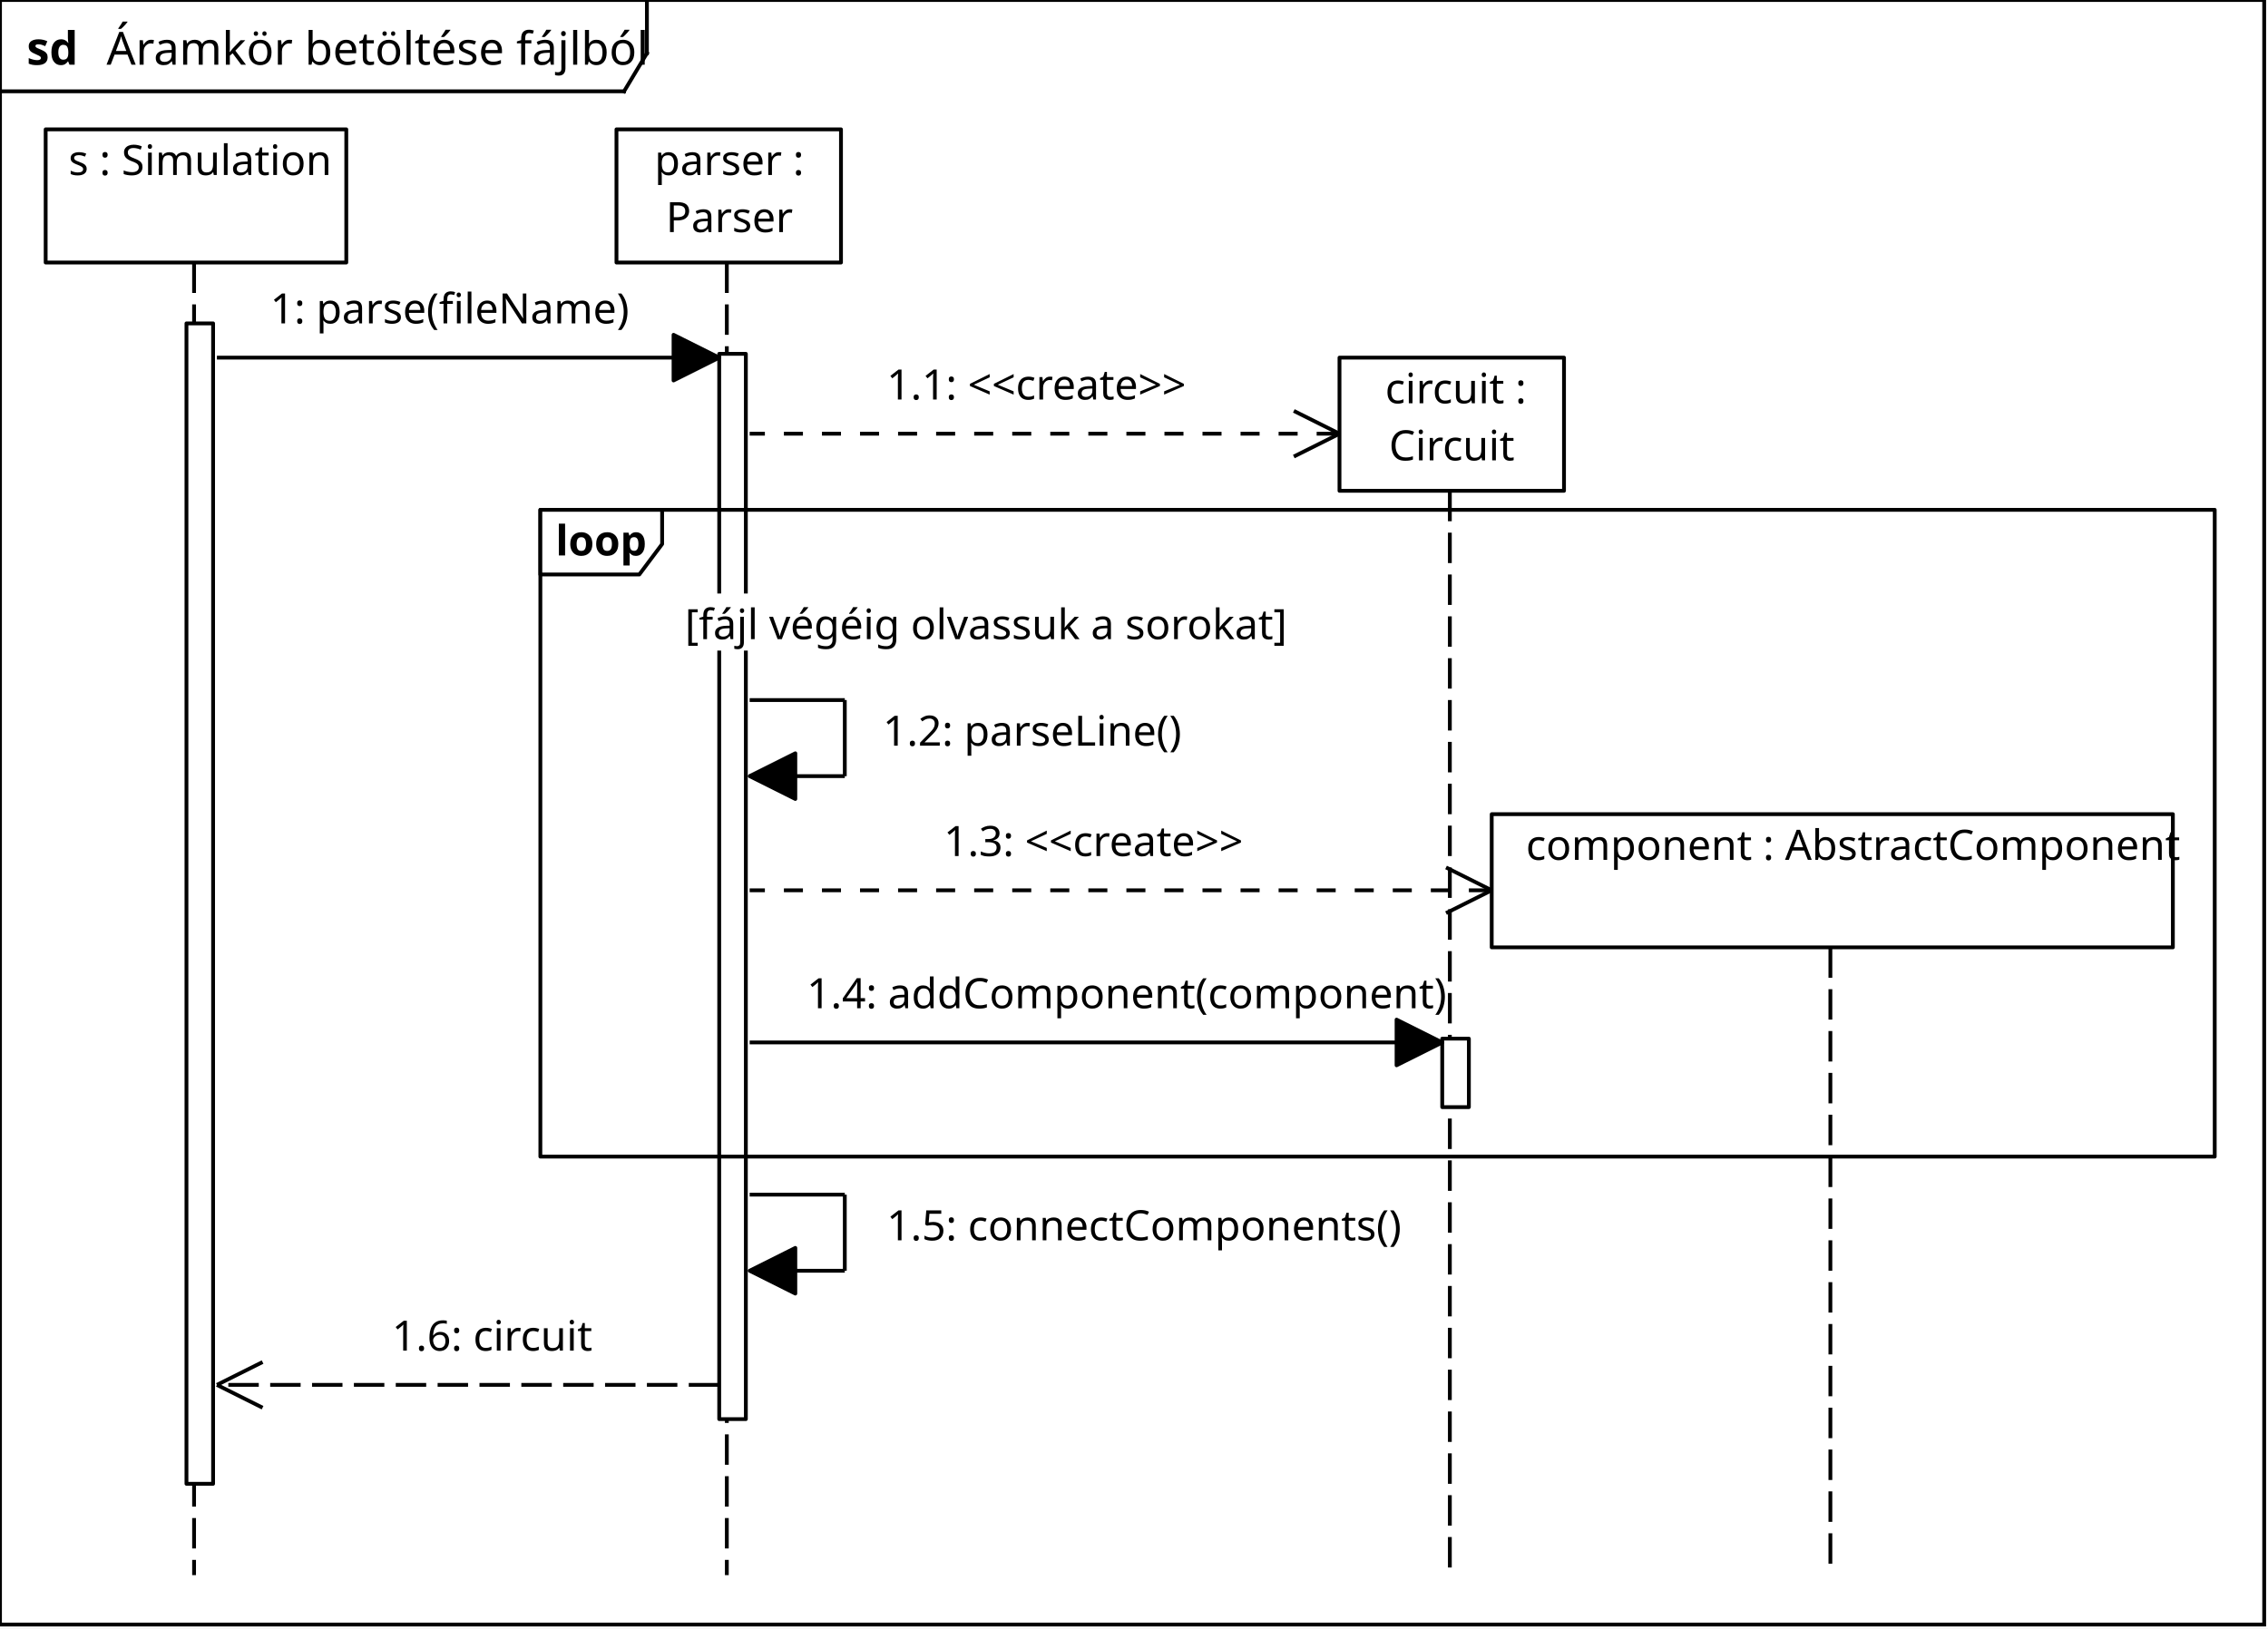
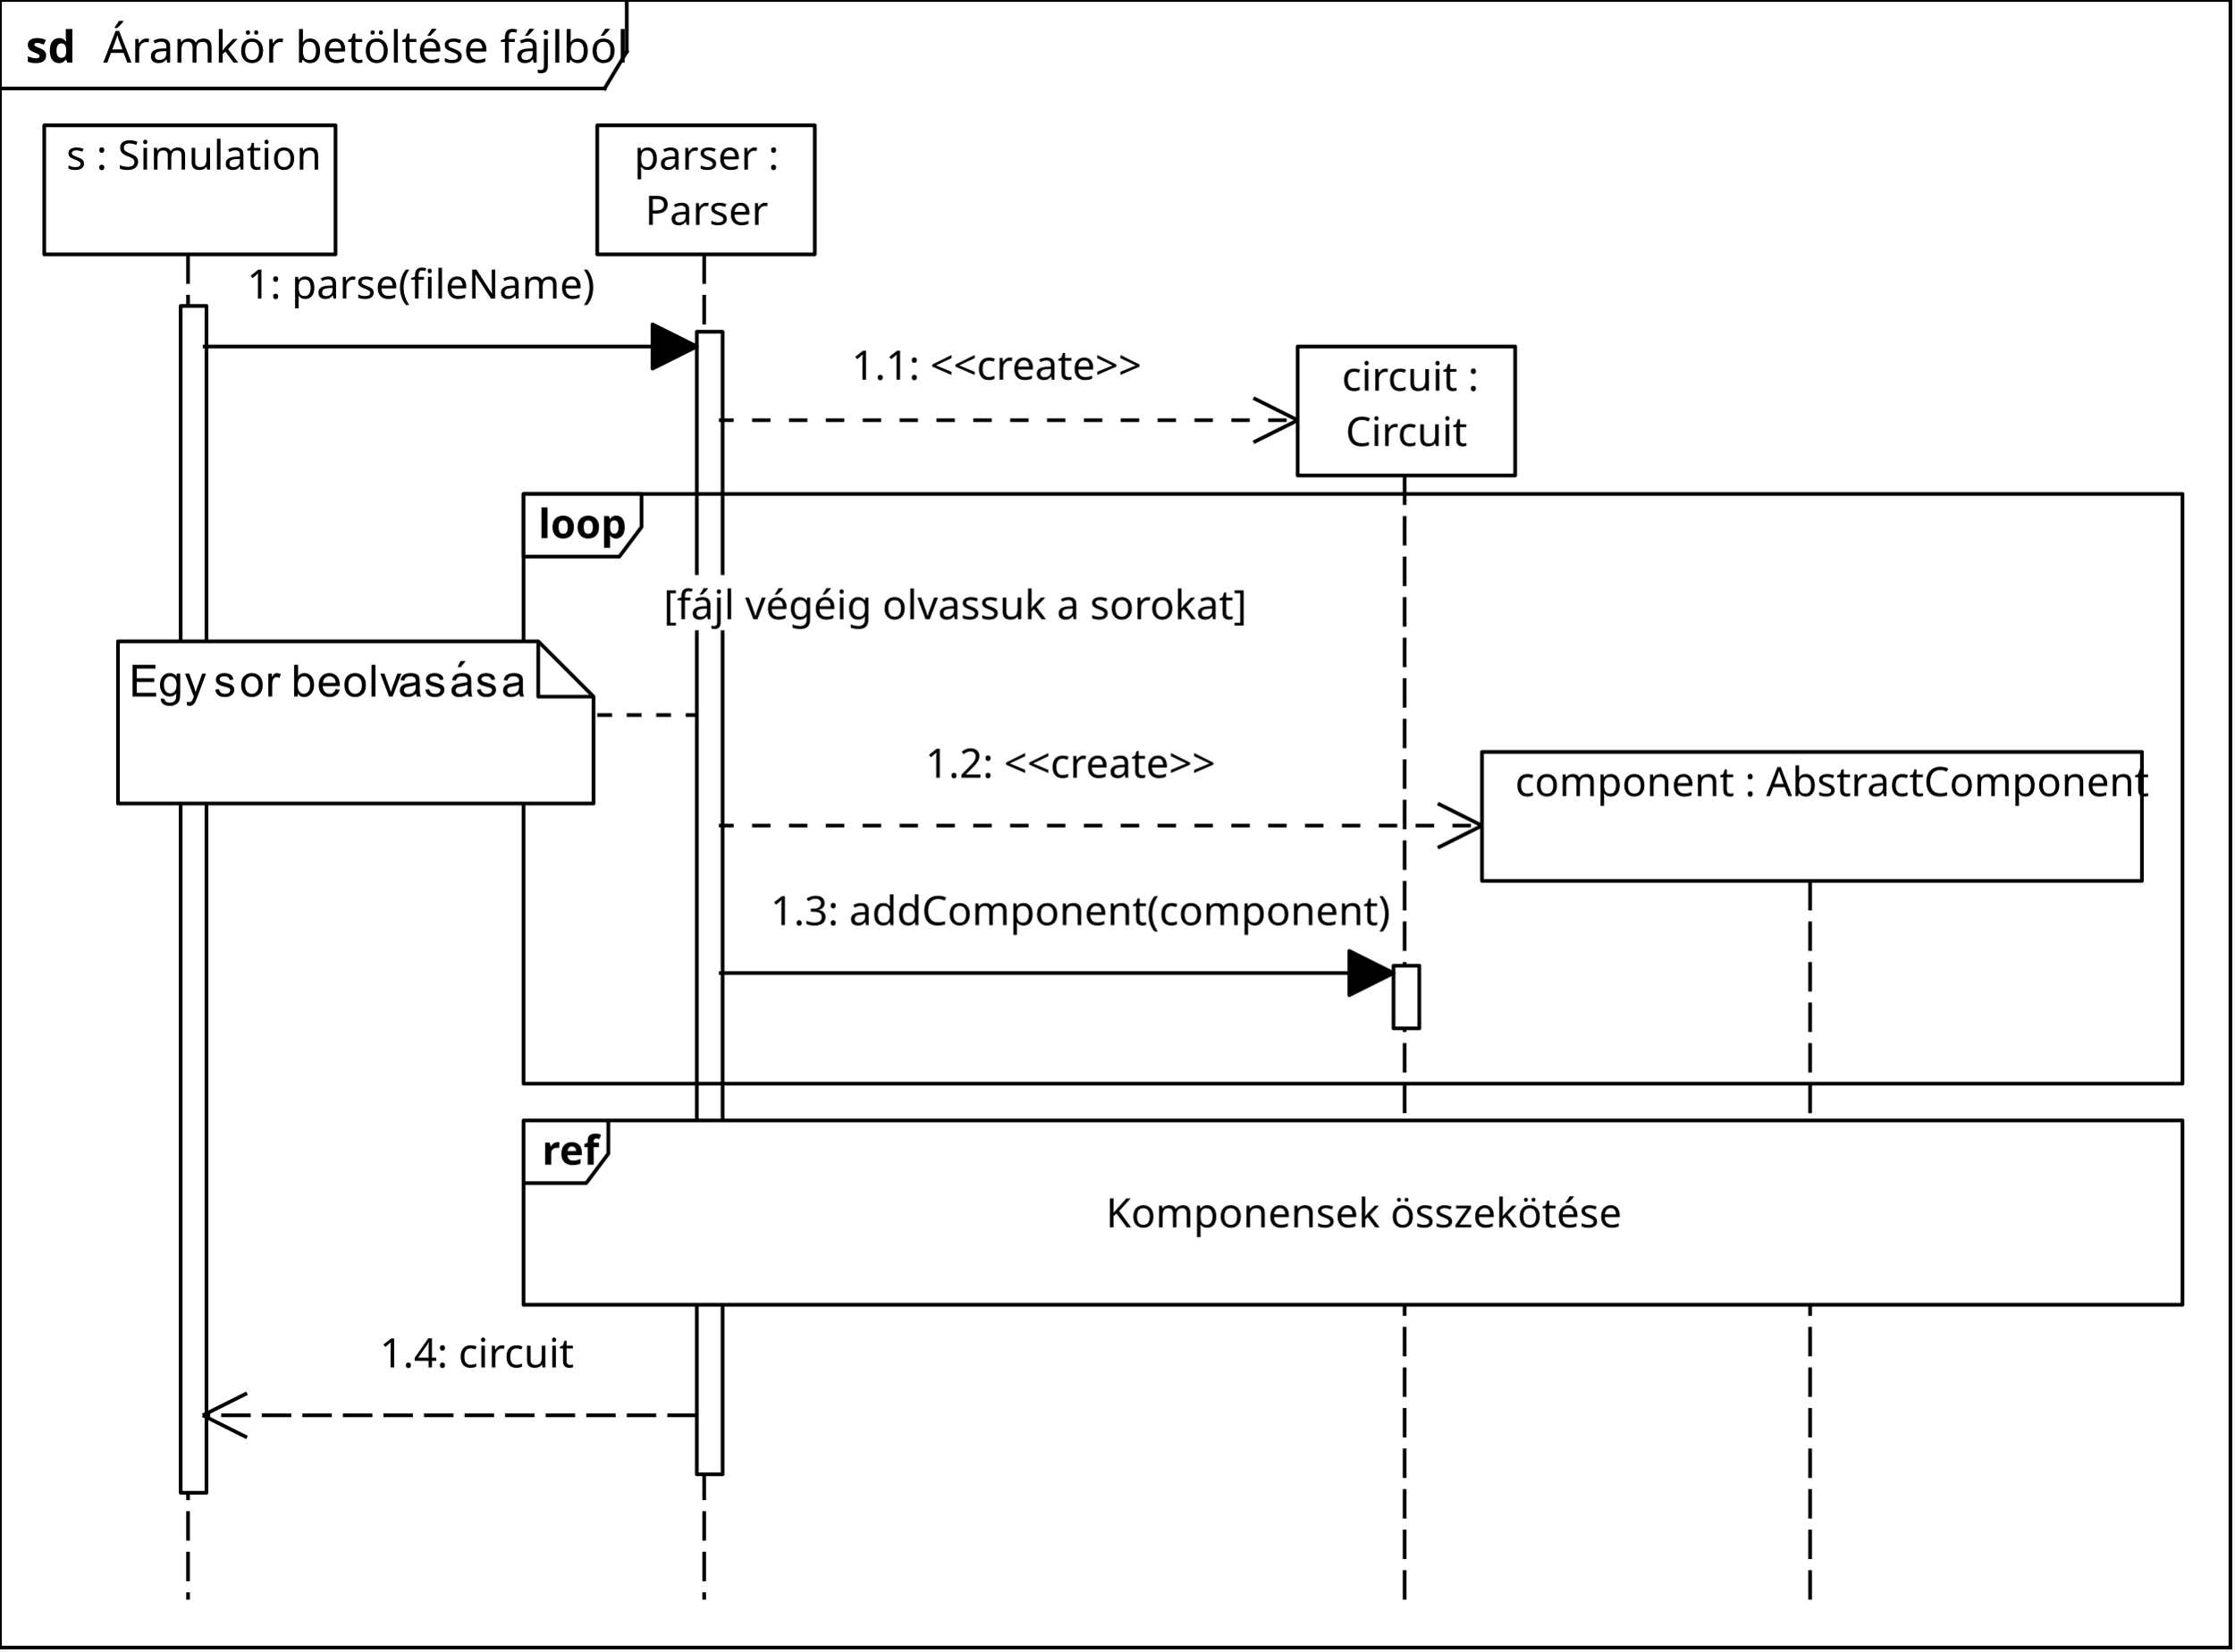
- <svg xmlns="http://www.w3.org/2000/svg" style="fill-opacity:1; color-rendering:auto; color-interpolation:auto; stroke:black; text-rendering:auto; stroke-linecap:square; stroke-miterlimit:10; stroke-opacity:1; shape-rendering:auto; fill:black; stroke-dasharray:none; font-weight:normal; stroke-width:1; font-family:'Dialog'; font-style:normal; stroke-linejoin:miter; font-size:12; stroke-dashoffset:0; image-rendering:auto;" width="596" height="428">
+ <svg xmlns="http://www.w3.org/2000/svg" style="fill-opacity:1; color-rendering:auto; color-interpolation:auto; stroke:black; text-rendering:auto; stroke-linecap:square; stroke-miterlimit:10; stroke-opacity:1; shape-rendering:auto; fill:black; stroke-dasharray:none; font-weight:normal; stroke-width:1; font-family:'Dialog'; font-style:normal; stroke-linejoin:miter; font-size:12; stroke-dashoffset:0; image-rendering:auto;" width="606" height="448">
  <defs id="genericDefs" />
  <g>
    <defs id="defs1">
      <clipPath clipPathUnits="userSpaceOnUse" id="clipPath1">
-         <path d="M-3 -3 L187 -3 L187 207 L-3 207 L-3 -3 Z" />
+         <path d="M-3 -3 L187 -3 L187 237 L-3 237 L-3 -3 Z" />
      </clipPath>
      <clipPath clipPathUnits="userSpaceOnUse" id="clipPath2">
-         <path d="M-3 -3 L67 -3 L67 387 L-3 387 L-3 -3 Z" />
+         <path d="M-3 -3 L67 -3 L67 407 L-3 407 L-3 -3 Z" />
      </clipPath>
      <clipPath clipPathUnits="userSpaceOnUse" id="clipPath3">
-         <path d="M-3 -3 L67 -3 L67 327 L-3 327 L-3 -3 Z" />
+         <path d="M-3 -3 L67 -3 L67 347 L-3 347 L-3 -3 Z" />
      </clipPath>
      <clipPath clipPathUnits="userSpaceOnUse" id="clipPath4">
-         <path d="M-3 -3 L87 -3 L87 387 L-3 387 L-3 -3 Z" />
+         <path d="M-3 -3 L87 -3 L87 407 L-3 407 L-3 -3 Z" />
      </clipPath>
      <clipPath clipPathUnits="userSpaceOnUse" id="clipPath5">
-         <path d="M-3 -3 L14 -3 L14 312 L-3 312 L-3 -3 Z" />
+         <path d="M-3 -3 L14 -3 L14 329 L-3 329 L-3 -3 Z" />
      </clipPath>
      <clipPath clipPathUnits="userSpaceOnUse" id="clipPath6">
-         <path d="M-3 -3 L14 -3 L14 25 L-3 25 L-3 -3 Z" />
+         <path d="M-3 -3 L14 -3 L14 24 L-3 24 L-3 -3 Z" />
      </clipPath>
      <clipPath clipPathUnits="userSpaceOnUse" id="clipPath7">
-         <path d="M-3 -3 L14 -3 L14 287 L-3 287 L-3 -3 Z" />
+         <path d="M-3 -3 L14 -3 L14 317 L-3 317 L-3 -3 Z" />
      </clipPath>
      <clipPath clipPathUnits="userSpaceOnUse" id="clipPath8">
-         <path d="M-3 -3 L447 -3 L447 177 L-3 177 L-3 -3 Z" />
+         <path d="M-3 -3 L457 -3 L457 167 L-3 167 L-3 -3 Z" />
      </clipPath>
      <clipPath clipPathUnits="userSpaceOnUse" id="clipPath9">
        <path d="M0 0 L33 0 L33 18 L0 18 L0 0 Z" />
      </clipPath>
      <clipPath clipPathUnits="userSpaceOnUse" id="clipPath10">
-         <path d="M-3 -3 L447 -3 L447 159 L-3 159 L-3 -3 Z" />
+         <path d="M-3 -3 L457 -3 L457 57 L-3 57 L-3 -3 Z" />
      </clipPath>
      <clipPath clipPathUnits="userSpaceOnUse" id="clipPath11">
+         <path d="M0 0 L24 0 L24 18 L0 18 L0 0 Z" />
+       </clipPath>
+       <clipPath clipPathUnits="userSpaceOnUse" id="clipPath12">
+         <path d="M0 0 L450 0 L450 50 L0 50 L0 0 Z" />
+       </clipPath>
+       <clipPath clipPathUnits="userSpaceOnUse" id="clipPath13">
+         <path d="M-3 -3 L457 -3 L457 149 L-3 149 L-3 -3 Z" />
+       </clipPath>
+       <clipPath clipPathUnits="userSpaceOnUse" id="clipPath14">
        <path d="M0 0 L170 0 L170 15 L0 15 L0 0 Z" />
      </clipPath>
-       <clipPath clipPathUnits="userSpaceOnUse" id="clipPath12">
-         <path d="M0 0 L0 4 L440 4 L440 0 Z" />
-       </clipPath>
-       <clipPath clipPathUnits="userSpaceOnUse" id="clipPath13">
+       <clipPath clipPathUnits="userSpaceOnUse" id="clipPath15">
+         <path d="M0 0 L0 4 L450 4 L450 0 Z" />
+       </clipPath>
+       <clipPath clipPathUnits="userSpaceOnUse" id="clipPath16">
+         <path d="M-3 -3 L137 -3 L137 52 L-3 52 L-3 -3 Z" />
+       </clipPath>
+       <clipPath clipPathUnits="userSpaceOnUse" id="clipPath17">
+         <path d="M0 0 L0 45 L130 45 L130 0 Z" />
+       </clipPath>
+       <clipPath clipPathUnits="userSpaceOnUse" id="clipPath18">
        <path d="M-80 -15 L160 -15 L160 30 L-80 30 L-80 -15 Z" />
      </clipPath>
-       <clipPath clipPathUnits="userSpaceOnUse" id="clipPath14">
+       <clipPath clipPathUnits="userSpaceOnUse" id="clipPath19">
        <path d="M-180 -15 L360 -15 L360 30 L-180 30 L-180 -15 Z" />
      </clipPath>
-       <clipPath clipPathUnits="userSpaceOnUse" id="clipPath15">
+       <clipPath clipPathUnits="userSpaceOnUse" id="clipPath20">
        <path d="M-60 -30 L120 -30 L120 60 L-60 60 L-60 -30 Z" />
      </clipPath>
-       <clipPath clipPathUnits="userSpaceOnUse" id="clipPath16">
-         <path d="M0 0 L271 0 L271 115 L0 115 L0 0 Z" />
-       </clipPath>
-       <clipPath clipPathUnits="userSpaceOnUse" id="clipPath17">
-         <path d="M0 0 L141 0 L141 135 L0 135 L0 0 Z" />
-       </clipPath>
-       <clipPath clipPathUnits="userSpaceOnUse" id="clipPath18">
-         <path d="M0 0 L311 0 L311 115 L0 115 L0 0 Z" />
-       </clipPath>
-       <clipPath clipPathUnits="userSpaceOnUse" id="clipPath19">
-         <path d="M0 0 L297 0 L297 115 L0 115 L0 0 Z" />
-       </clipPath>
-       <clipPath clipPathUnits="userSpaceOnUse" id="clipPath20">
-         <path d="M0 0 L247 0 L247 115 L0 115 L0 0 Z" />
-       </clipPath>
      <clipPath clipPathUnits="userSpaceOnUse" id="clipPath21">
-         <path d="M-150 -16 L300 -16 L300 32 L-150 32 L-150 -16 Z" />
+         <path d="M0 0 L237 0 L237 81 L0 81 L0 0 Z" />
      </clipPath>
      <clipPath clipPathUnits="userSpaceOnUse" id="clipPath22">
-         <path d="M-70 -16 L140 -16 L140 32 L-70 32 L-70 -16 Z" />
+         <path d="M0 0 L287 0 L287 81 L0 81 L0 0 Z" />
      </clipPath>
      <clipPath clipPathUnits="userSpaceOnUse" id="clipPath23">
-         <path d="M-110 -16 L220 -16 L220 32 L-110 32 L-110 -16 Z" />
+         <path d="M0 0 L263 0 L263 81 L0 81 L0 0 Z" />
      </clipPath>
      <clipPath clipPathUnits="userSpaceOnUse" id="clipPath24">
-         <path d="M-177 -16 L354 -16 L354 32 L-177 32 L-177 -16 Z" />
+         <path d="M0 0 L214 0 L214 81 L0 81 L0 0 Z" />
      </clipPath>
      <clipPath clipPathUnits="userSpaceOnUse" id="clipPath25">
-         <path d="M-97 -16 L194 -16 L194 32 L-97 32 L-97 -16 Z" />
+         <path d="M0 0 L107 0 L107 81 L0 81 L0 0 Z" />
+       </clipPath>
+       <clipPath clipPathUnits="userSpaceOnUse" id="clipPath26">
+         <path d="M-70 -15 L140 -15 L140 30 L-70 30 L-70 -15 Z" />
+       </clipPath>
+       <clipPath clipPathUnits="userSpaceOnUse" id="clipPath27">
+         <path d="M-110 -15 L220 -15 L220 30 L-110 30 L-110 -15 Z" />
+       </clipPath>
+       <clipPath clipPathUnits="userSpaceOnUse" id="clipPath28">
+         <path d="M-178 -15 L356 -15 L356 30 L-178 30 L-178 -15 Z" />
+       </clipPath>
+       <clipPath clipPathUnits="userSpaceOnUse" id="clipPath29">
+         <path d="M-98 -15 L196 -15 L196 30 L-98 30 L-98 -15 Z" />
+       </clipPath>
+       <clipPath clipPathUnits="userSpaceOnUse" id="clipPath30">
+         <path d="M-95 -15 L190 -15 L190 30 L-95 30 L-95 -15 Z" />
      </clipPath>
    </defs>
    <g style="fill:white; text-rendering:geometricPrecision; stroke:white;">
-       <rect x="0" y="0" width="596" style="stroke:none;" height="428" />
-       <rect x="8" y="38" transform="translate(-8,-38)" width="595" style="fill:none; stroke:black;" height="427" />
+       <rect x="0" y="0" width="606" style="stroke:none;" height="448" />
+       <rect x="8" y="38" transform="translate(-8,-38)" width="605" style="fill:none; stroke:black;" height="447" />
      <text x="15" y="55" transform="translate(-8,-38)" style="fill:black; stroke:none; font-weight:bold;" xml:space="preserve">sd</text>
      <text x="36" y="55" transform="translate(-8,-38)" style="fill:black; stroke:none;" xml:space="preserve">Áramkör betöltése fájlból</text>
      <line transform="translate(-8,-38)" x1="8" x2="172" y1="62" style="fill:none; stroke:black;" y2="62" />
      <line transform="translate(-8,-38)" x1="178" x2="178" y1="38" style="fill:none; stroke:black;" y2="52" />
      <line transform="translate(-8,-38)" x1="178" x2="172" y1="52" style="fill:none; stroke:black;" y2="62" />
    </g>
-     <g transform="translate(392,214)" style="font-size:11; fill:white; text-rendering:geometricPrecision; font-family:sans-serif; stroke:white;">
+     <g transform="translate(402,204)" style="font-size:11; fill:white; text-rendering:geometricPrecision; font-family:sans-serif; stroke:white;">
      <rect x="0" y="0" width="179" style="clip-path:url(#clipPath1); stroke:none;" height="35" />
    </g>
-     <g transform="translate(392,214)" style="font-size:11; stroke-linecap:butt; text-rendering:geometricPrecision; font-family:sans-serif; stroke-linejoin:round; stroke-miterlimit:0;">
+     <g transform="translate(402,204)" style="font-size:11; stroke-linecap:butt; text-rendering:geometricPrecision; font-family:sans-serif; stroke-linejoin:round; stroke-miterlimit:0;">
      <rect x="0" y="0" width="179" style="clip-path:url(#clipPath1); fill:none;" height="35" />
-       <line x1="89" x2="89" y1="35" style="clip-path:url(#clipPath1); fill:none; stroke-linejoin:bevel; stroke-dasharray:8,3;" y2="200" />
+       <line x1="89" x2="89" y1="35" style="clip-path:url(#clipPath1); fill:none; stroke-linejoin:bevel; stroke-dasharray:8,3;" y2="230" />
    </g>
    <g transform="translate(162,34)" style="font-size:11; fill:white; text-rendering:geometricPrecision; font-family:sans-serif; stroke:white;">
      <rect x="0" y="0" width="59" style="clip-path:url(#clipPath2); stroke:none;" height="35" />
    </g>
    <g transform="translate(162,34)" style="font-size:11; stroke-linecap:butt; text-rendering:geometricPrecision; font-family:sans-serif; stroke-linejoin:round; stroke-miterlimit:0;">
      <rect x="0" y="0" width="59" style="clip-path:url(#clipPath2); fill:none;" height="35" />
-       <line x1="29" x2="29" y1="35" style="clip-path:url(#clipPath2); fill:none; stroke-linejoin:bevel; stroke-dasharray:8,3;" y2="380" />
+       <line x1="29" x2="29" y1="35" style="clip-path:url(#clipPath2); fill:none; stroke-linejoin:bevel; stroke-dasharray:8,3;" y2="400" />
    </g>
    <g transform="translate(352,94)" style="font-size:11; fill:white; text-rendering:geometricPrecision; font-family:sans-serif; stroke:white;">
      <rect x="0" y="0" width="59" style="clip-path:url(#clipPath3); stroke:none;" height="35" />
    </g>
    <g transform="translate(352,94)" style="font-size:11; stroke-linecap:butt; text-rendering:geometricPrecision; font-family:sans-serif; stroke-linejoin:round; stroke-miterlimit:0;">
      <rect x="0" y="0" width="59" style="clip-path:url(#clipPath3); fill:none;" height="35" />
-       <line x1="29" x2="29" y1="35" style="clip-path:url(#clipPath3); fill:none; stroke-linejoin:bevel; stroke-dasharray:8,3;" y2="320" />
+       <line x1="29" x2="29" y1="35" style="clip-path:url(#clipPath3); fill:none; stroke-linejoin:bevel; stroke-dasharray:8,3;" y2="340" />
    </g>
    <g transform="translate(12,34)" style="font-size:11; fill:white; text-rendering:geometricPrecision; font-family:sans-serif; stroke:white;">
      <rect x="0" y="0" width="79" style="clip-path:url(#clipPath4); stroke:none;" height="35" />
    </g>
    <g transform="translate(12,34)" style="font-size:11; stroke-linecap:butt; text-rendering:geometricPrecision; font-family:sans-serif; stroke-linejoin:round; stroke-miterlimit:0;">
      <rect x="0" y="0" width="79" style="clip-path:url(#clipPath4); fill:none;" height="35" />
-       <line x1="39" x2="39" y1="35" style="clip-path:url(#clipPath4); fill:none; stroke-linejoin:bevel; stroke-dasharray:8,3;" y2="380" />
-     </g>
-     <g transform="translate(49,85)" style="font-size:11; fill:white; text-rendering:geometricPrecision; font-family:sans-serif; stroke:white;">
-       <rect x="0" y="0" width="7" style="clip-path:url(#clipPath5); stroke:none;" height="305" />
-     </g>
-     <g transform="translate(49,85)" style="font-size:11; stroke-linecap:butt; text-rendering:geometricPrecision; font-family:sans-serif; stroke-linejoin:round; stroke-miterlimit:0;">
-       <rect x="0" y="0" width="7" style="clip-path:url(#clipPath5); fill:none;" height="305" />
-     </g>
-     <g transform="translate(379,273)" style="font-size:11; fill:white; text-rendering:geometricPrecision; font-family:sans-serif; stroke:white;">
-       <rect x="0" y="0" width="7" style="clip-path:url(#clipPath6); stroke:none;" height="18" />
-     </g>
-     <g transform="translate(379,273)" style="font-size:11; stroke-linecap:butt; text-rendering:geometricPrecision; font-family:sans-serif; stroke-linejoin:round; stroke-miterlimit:0;">
-       <rect x="0" y="0" width="7" style="clip-path:url(#clipPath6); fill:none;" height="18" />
-     </g>
-     <g transform="translate(189,93)" style="font-size:11; fill:white; text-rendering:geometricPrecision; font-family:sans-serif; stroke:white;">
-       <rect x="0" y="0" width="7" style="clip-path:url(#clipPath7); stroke:none;" height="280" />
-     </g>
-     <g transform="translate(189,93)" style="font-size:11; stroke-linecap:butt; text-rendering:geometricPrecision; font-family:sans-serif; stroke-linejoin:round; stroke-miterlimit:0;">
-       <rect x="0" y="0" width="7" style="clip-path:url(#clipPath7); fill:none;" height="280" />
+       <line x1="39" x2="39" y1="35" style="clip-path:url(#clipPath4); fill:none; stroke-linejoin:bevel; stroke-dasharray:8,3;" y2="400" />
+     </g>
+     <g transform="translate(49,83)" style="font-size:11; fill:white; text-rendering:geometricPrecision; font-family:sans-serif; stroke:white;">
+       <rect x="0" y="0" width="7" style="clip-path:url(#clipPath5); stroke:none;" height="322" />
+     </g>
+     <g transform="translate(49,83)" style="font-size:11; stroke-linecap:butt; text-rendering:geometricPrecision; font-family:sans-serif; stroke-linejoin:round; stroke-miterlimit:0;">
+       <rect x="0" y="0" width="7" style="clip-path:url(#clipPath5); fill:none;" height="322" />
+     </g>
+     <g transform="translate(378,262)" style="font-size:11; fill:white; text-rendering:geometricPrecision; font-family:sans-serif; stroke:white;">
+       <rect x="0" y="0" width="7" style="clip-path:url(#clipPath6); stroke:none;" height="17" />
+     </g>
+     <g transform="translate(378,262)" style="font-size:11; stroke-linecap:butt; text-rendering:geometricPrecision; font-family:sans-serif; stroke-linejoin:round; stroke-miterlimit:0;">
+       <rect x="0" y="0" width="7" style="clip-path:url(#clipPath6); fill:none;" height="17" />
+     </g>
+     <g transform="translate(189,90)" style="font-size:11; fill:white; text-rendering:geometricPrecision; font-family:sans-serif; stroke:white;">
+       <rect x="0" y="0" width="7" style="clip-path:url(#clipPath7); stroke:none;" height="310" />
+     </g>
+     <g transform="translate(189,90)" style="font-size:11; stroke-linecap:butt; text-rendering:geometricPrecision; font-family:sans-serif; stroke-linejoin:round; stroke-miterlimit:0;">
+       <rect x="0" y="0" width="7" style="clip-path:url(#clipPath7); fill:none;" height="310" />
    </g>
    <g transform="translate(142,134)" style="font-size:11; stroke-linecap:butt; text-rendering:geometricPrecision; font-family:sans-serif; stroke-linejoin:round; font-weight:bold; stroke-miterlimit:0;">
-       <rect x="0" y="0" width="440" style="clip-path:url(#clipPath8); fill:none;" height="170" />
+       <rect x="0" y="0" width="450" style="clip-path:url(#clipPath8); fill:none;" height="160" />
    </g>
    <g transform="translate(142,134)" style="font-size:11; fill:white; text-rendering:geometricPrecision; font-family:sans-serif; stroke:white; font-weight:bold;">
      <path d="M32 0 L32 9 L26 17 L0 17 L0 0 Z" style="clip-path:url(#clipPath8); stroke:none;" />
    </g>
    <g transform="translate(142,134)" style="font-size:11; stroke-linecap:butt; text-rendering:geometricPrecision; font-family:sans-serif; stroke-linejoin:round; font-weight:bold; stroke-miterlimit:0;">
      <path d="M32 0 L32 9 L26 17 L0 17 L0 0 Z" style="fill:none; clip-path:url(#clipPath8);" />
    </g>
    <g transform="translate(142,134)" style="text-rendering:geometricPrecision; font-size:11; font-weight:bold; font-family:sans-serif;">
      <text x="4" y="12" style="clip-path:url(#clipPath9); stroke:none;" xml:space="preserve">loop</text>
    </g>
+     <g transform="translate(142,304)" style="font-size:11; fill:white; text-rendering:geometricPrecision; font-family:sans-serif; stroke:white;">
+       <rect x="0" y="0" width="450" style="clip-path:url(#clipPath10); stroke:none;" height="50" />
+     </g>
+     <g transform="translate(142,304)" style="font-size:11; stroke-linecap:butt; text-rendering:geometricPrecision; font-family:sans-serif; stroke-linejoin:round; stroke-miterlimit:0;">
+       <rect x="0" y="0" width="450" style="clip-path:url(#clipPath10); fill:none;" height="50" />
+       <path d="M23 0 L23 9 L17 17 L0 17" style="fill:none; clip-path:url(#clipPath10);" />
+     </g>
+     <g transform="translate(142,304)" style="text-rendering:geometricPrecision; font-size:11; font-weight:bold; font-family:sans-serif;">
+       <text x="5" y="12" style="clip-path:url(#clipPath11); stroke:none;" xml:space="preserve">ref</text>
+     </g>
+     <g style="text-rendering:geometricPrecision; font-size:11; font-family:sans-serif;" transform="translate(142,304)">
+       <text x="158" y="29" style="clip-path:url(#clipPath12); stroke:none;" xml:space="preserve">Komponensek összekötése</text>
+     </g>
    <g transform="translate(142,151)" style="font-size:11; fill:white; text-rendering:geometricPrecision; font-family:sans-serif; stroke:white;">
-       <rect x="28" y="5" width="170" style="clip-path:url(#clipPath10); stroke:none;" height="15" />
+       <rect x="28" y="5" width="170" style="clip-path:url(#clipPath13); stroke:none;" height="15" />
    </g>
    <g style="text-rendering:geometricPrecision; font-size:11; font-family:sans-serif;" transform="translate(170,156)">
-       <text x="10" y="12" style="clip-path:url(#clipPath11); stroke:none;" xml:space="preserve">[fájl végéig olvassuk a sorokat]</text>
+       <text x="10" y="12" style="clip-path:url(#clipPath14); stroke:none;" xml:space="preserve">[fájl végéig olvassuk a sorokat]</text>
+     </g>
+     <g transform="translate(32,174)" style="font-size:11; fill:white; text-rendering:geometricPrecision; font-family:sans-serif; stroke:white;">
+       <polygon style="clip-path:url(#clipPath16); stroke:none;" points=" 0 0 114 0 129 15 114 15 114 0 129 15 129 44 0 44" />
+     </g>
+     <g transform="translate(32,174)" style="font-size:11; stroke-linecap:butt; text-rendering:geometricPrecision; font-family:sans-serif; stroke-linejoin:round; stroke-miterlimit:0;">
+       <polygon style="fill:none; clip-path:url(#clipPath16);" points=" 0 0 114 0 129 15 114 15 114 0 129 15 129 44 0 44" />
+     </g>
+     <g style="text-rendering:geometricPrecision; font-size:11; font-family:'Tahoma';" transform="translate(32,174)">
+       <path d="M3.953 14.97 L3.953 6.377 L10.156 6.377 L10.156 7.392 L5.094 7.392 L5.094 10.017 L9.844 10.017 L9.844 11.033 L5.094 11.033 L5.094 13.955 L10.359 13.955 L10.359 14.97 L3.953 14.97 ZM11.594 15.486 L12.625 15.642 Q12.688 16.111 12.984 16.33 Q13.375 16.627 14.047 16.627 Q14.781 16.627 15.18 16.33 Q15.578 16.033 15.719 15.517 Q15.812 15.189 15.797 14.158 Q15.109 14.97 14.078 14.97 Q12.797 14.97 12.094 14.041 Q11.391 13.111 11.391 11.83 Q11.391 10.939 11.711 10.181 Q12.031 9.424 12.641 9.017 Q13.25 8.611 14.078 8.611 Q15.188 8.611 15.906 9.502 L15.906 8.752 L16.875 8.752 L16.875 14.127 Q16.875 15.58 16.578 16.189 Q16.281 16.799 15.641 17.15 Q15 17.502 14.062 17.502 Q12.953 17.502 12.266 17.002 Q11.578 16.502 11.594 15.486 ZM12.469 11.752 Q12.469 12.97 12.953 13.533 Q13.438 14.095 14.172 14.095 Q14.906 14.095 15.398 13.533 Q15.891 12.97 15.891 11.783 Q15.891 10.642 15.383 10.064 Q14.875 9.486 14.156 9.486 Q13.453 9.486 12.961 10.056 Q12.469 10.627 12.469 11.752 ZM18.75 17.361 L18.625 16.377 Q18.969 16.47 19.234 16.47 Q19.578 16.47 19.789 16.353 Q20 16.236 20.141 16.033 Q20.234 15.861 20.469 15.236 Q20.484 15.158 20.562 14.986 L18.188 8.752 L19.328 8.752 L20.625 12.345 Q20.875 13.033 21.078 13.799 Q21.266 13.064 21.516 12.377 L22.844 8.752 L23.891 8.752 L21.531 15.08 Q21.141 16.095 20.938 16.486 Q20.656 17.017 20.289 17.259 Q19.922 17.502 19.422 17.502 Q19.125 17.502 18.75 17.361 ZM26.375 13.111 L27.406 12.955 Q27.5 13.58 27.898 13.908 Q28.297 14.236 29.031 14.236 Q29.75 14.236 30.102 13.947 Q30.453 13.658 30.453 13.252 Q30.453 12.892 30.141 12.689 Q29.922 12.549 29.062 12.33 Q27.906 12.033 27.461 11.822 Q27.016 11.611 26.781 11.236 Q26.547 10.861 26.547 10.392 Q26.547 9.986 26.734 9.627 Q26.922 9.267 27.25 9.033 Q27.5 8.861 27.922 8.736 Q28.344 8.611 28.844 8.611 Q29.562 8.611 30.117 8.822 Q30.672 9.033 30.938 9.392 Q31.203 9.752 31.297 10.345 L30.266 10.486 Q30.203 10.017 29.867 9.744 Q29.531 9.47 28.906 9.47 Q28.188 9.47 27.875 9.713 Q27.562 9.955 27.562 10.283 Q27.562 10.486 27.688 10.642 Q27.828 10.814 28.094 10.924 Q28.25 10.986 29.031 11.189 Q30.156 11.502 30.594 11.689 Q31.031 11.877 31.281 12.236 Q31.531 12.595 31.531 13.142 Q31.531 13.674 31.227 14.134 Q30.922 14.595 30.344 14.853 Q29.766 15.111 29.031 15.111 Q27.812 15.111 27.18 14.603 Q26.547 14.095 26.375 13.111 ZM33.406 11.861 Q33.406 10.127 34.359 9.299 Q35.156 8.611 36.312 8.611 Q37.594 8.611 38.414 9.447 Q39.234 10.283 39.234 11.767 Q39.234 12.97 38.875 13.658 Q38.516 14.345 37.82 14.728 Q37.125 15.111 36.312 15.111 Q35.016 15.111 34.211 14.275 Q33.406 13.439 33.406 11.861 ZM34.484 11.861 Q34.484 13.049 35.008 13.642 Q35.531 14.236 36.312 14.236 Q37.109 14.236 37.625 13.642 Q38.141 13.049 38.141 11.83 Q38.141 10.674 37.617 10.08 Q37.094 9.486 36.312 9.486 Q35.531 9.486 35.008 10.072 Q34.484 10.658 34.484 11.861 ZM40.781 14.97 L40.781 8.752 L41.734 8.752 L41.734 9.689 Q42.094 9.033 42.398 8.822 Q42.703 8.611 43.078 8.611 Q43.609 8.611 44.156 8.939 L43.797 9.924 Q43.406 9.689 43.031 9.689 Q42.672 9.689 42.398 9.9 Q42.125 10.111 42.016 10.486 Q41.828 11.049 41.828 11.705 L41.828 14.97 L40.781 14.97 ZM48.766 14.97 L47.781 14.97 L47.781 6.377 L48.844 6.377 L48.844 9.439 Q49.516 8.611 50.547 8.611 Q51.125 8.611 51.633 8.838 Q52.141 9.064 52.477 9.486 Q52.812 9.908 53 10.502 Q53.188 11.095 53.188 11.767 Q53.188 13.361 52.391 14.236 Q51.594 15.111 50.5 15.111 Q49.391 15.111 48.766 14.189 L48.766 14.97 ZM48.75 11.814 Q48.75 12.924 49.062 13.424 Q49.562 14.236 50.406 14.236 Q51.094 14.236 51.602 13.642 Q52.109 13.049 52.109 11.845 Q52.109 10.627 51.625 10.049 Q51.141 9.47 50.453 9.47 Q49.766 9.47 49.258 10.072 Q48.75 10.674 48.75 11.814 ZM59.047 12.97 L60.141 13.095 Q59.891 14.049 59.188 14.58 Q58.484 15.111 57.406 15.111 Q56.047 15.111 55.242 14.267 Q54.438 13.424 54.438 11.908 Q54.438 10.345 55.25 9.478 Q56.062 8.611 57.344 8.611 Q58.594 8.611 59.383 9.455 Q60.172 10.299 60.172 11.845 Q60.172 11.939 60.172 12.127 L55.531 12.127 Q55.594 13.158 56.109 13.697 Q56.625 14.236 57.406 14.236 Q57.984 14.236 58.398 13.931 Q58.812 13.627 59.047 12.97 ZM55.594 11.267 L59.062 11.267 Q59 10.47 58.672 10.08 Q58.156 9.47 57.359 9.47 Q56.625 9.47 56.133 9.955 Q55.641 10.439 55.594 11.267 ZM61.406 11.861 Q61.406 10.127 62.359 9.299 Q63.156 8.611 64.312 8.611 Q65.594 8.611 66.414 9.447 Q67.234 10.283 67.234 11.767 Q67.234 12.97 66.875 13.658 Q66.516 14.345 65.82 14.728 Q65.125 15.111 64.312 15.111 Q63.016 15.111 62.211 14.275 Q61.406 13.439 61.406 11.861 ZM62.484 11.861 Q62.484 13.049 63.008 13.642 Q63.531 14.236 64.312 14.236 Q65.109 14.236 65.625 13.642 Q66.141 13.049 66.141 11.83 Q66.141 10.674 65.617 10.08 Q65.094 9.486 64.312 9.486 Q63.531 9.486 63.008 10.072 Q62.484 10.658 62.484 11.861 ZM68.766 14.97 L68.766 6.377 L69.828 6.377 L69.828 14.97 L68.766 14.97 ZM73.516 14.97 L71.156 8.752 L72.266 8.752 L73.609 12.47 Q73.812 13.08 74 13.72 Q74.141 13.236 74.391 12.549 L75.781 8.752 L76.859 8.752 L74.5 14.97 L73.516 14.97 ZM80.859 14.205 Q80.266 14.705 79.727 14.908 Q79.188 15.111 78.562 15.111 Q77.531 15.111 76.984 14.611 Q76.438 14.111 76.438 13.33 Q76.438 12.877 76.641 12.494 Q76.844 12.111 77.188 11.884 Q77.531 11.658 77.953 11.549 Q78.25 11.455 78.891 11.377 Q80.156 11.236 80.766 11.017 Q80.766 10.799 80.766 10.752 Q80.766 10.095 80.469 9.83 Q80.062 9.486 79.266 9.486 Q78.531 9.486 78.172 9.744 Q77.812 10.002 77.641 10.658 L76.609 10.517 Q76.75 9.861 77.078 9.455 Q77.406 9.049 78.016 8.83 Q78.625 8.611 79.422 8.611 Q80.219 8.611 80.719 8.799 Q81.219 8.986 81.453 9.267 Q81.688 9.549 81.781 9.986 Q81.828 10.252 81.828 10.955 L81.828 12.361 Q81.828 13.83 81.898 14.22 Q81.969 14.611 82.172 14.97 L81.062 14.97 Q80.906 14.642 80.859 14.205 ZM80.766 11.845 Q80.188 12.08 79.047 12.252 Q78.391 12.345 78.125 12.463 Q77.859 12.58 77.711 12.799 Q77.562 13.017 77.562 13.299 Q77.562 13.72 77.883 14.002 Q78.203 14.283 78.812 14.283 Q79.422 14.283 79.898 14.017 Q80.375 13.752 80.594 13.283 Q80.766 12.924 80.766 12.236 L80.766 11.845 ZM83.375 13.111 L84.406 12.955 Q84.5 13.58 84.898 13.908 Q85.297 14.236 86.031 14.236 Q86.75 14.236 87.102 13.947 Q87.453 13.658 87.453 13.252 Q87.453 12.892 87.141 12.689 Q86.922 12.549 86.062 12.33 Q84.906 12.033 84.461 11.822 Q84.016 11.611 83.781 11.236 Q83.547 10.861 83.547 10.392 Q83.547 9.986 83.734 9.627 Q83.922 9.267 84.25 9.033 Q84.5 8.861 84.922 8.736 Q85.344 8.611 85.844 8.611 Q86.562 8.611 87.117 8.822 Q87.672 9.033 87.938 9.392 Q88.203 9.752 88.297 10.345 L87.266 10.486 Q87.203 10.017 86.867 9.744 Q86.531 9.47 85.906 9.47 Q85.188 9.47 84.875 9.713 Q84.562 9.955 84.562 10.283 Q84.562 10.486 84.688 10.642 Q84.828 10.814 85.094 10.924 Q85.25 10.986 86.031 11.189 Q87.156 11.502 87.594 11.689 Q88.031 11.877 88.281 12.236 Q88.531 12.595 88.531 13.142 Q88.531 13.674 88.227 14.134 Q87.922 14.595 87.344 14.853 Q86.766 15.111 86.031 15.111 Q84.812 15.111 84.18 14.603 Q83.547 14.095 83.375 13.111 ZM94.859 14.205 Q94.266 14.705 93.727 14.908 Q93.188 15.111 92.562 15.111 Q91.531 15.111 90.984 14.611 Q90.438 14.111 90.438 13.33 Q90.438 12.877 90.641 12.494 Q90.844 12.111 91.188 11.884 Q91.531 11.658 91.953 11.549 Q92.25 11.455 92.891 11.377 Q94.156 11.236 94.766 11.017 Q94.766 10.799 94.766 10.752 Q94.766 10.095 94.469 9.83 Q94.062 9.486 93.266 9.486 Q92.531 9.486 92.172 9.744 Q91.812 10.002 91.641 10.658 L90.609 10.517 Q90.75 9.861 91.078 9.455 Q91.406 9.049 92.016 8.83 Q92.625 8.611 93.422 8.611 Q94.219 8.611 94.719 8.799 Q95.219 8.986 95.453 9.267 Q95.688 9.549 95.781 9.986 Q95.828 10.252 95.828 10.955 L95.828 12.361 Q95.828 13.83 95.898 14.22 Q95.969 14.611 96.172 14.97 L95.062 14.97 Q94.906 14.642 94.859 14.205 ZM94.766 11.845 Q94.188 12.08 93.047 12.252 Q92.391 12.345 92.125 12.463 Q91.859 12.58 91.711 12.799 Q91.562 13.017 91.562 13.299 Q91.562 13.72 91.883 14.002 Q92.203 14.283 92.812 14.283 Q93.422 14.283 93.898 14.017 Q94.375 13.752 94.594 13.283 Q94.766 12.924 94.766 12.236 L94.766 11.845 ZM92.125 6.97 L92.906 5.33 L94.297 5.33 L93 6.97 L92.125 6.97 ZM97.375 13.111 L98.406 12.955 Q98.5 13.58 98.898 13.908 Q99.297 14.236 100.031 14.236 Q100.75 14.236 101.102 13.947 Q101.453 13.658 101.453 13.252 Q101.453 12.892 101.141 12.689 Q100.922 12.549 100.062 12.33 Q98.906 12.033 98.461 11.822 Q98.016 11.611 97.781 11.236 Q97.547 10.861 97.547 10.392 Q97.547 9.986 97.734 9.627 Q97.922 9.267 98.25 9.033 Q98.5 8.861 98.922 8.736 Q99.344 8.611 99.844 8.611 Q100.562 8.611 101.117 8.822 Q101.672 9.033 101.938 9.392 Q102.203 9.752 102.297 10.345 L101.266 10.486 Q101.203 10.017 100.867 9.744 Q100.531 9.47 99.906 9.47 Q99.188 9.47 98.875 9.713 Q98.562 9.955 98.562 10.283 Q98.562 10.486 98.688 10.642 Q98.828 10.814 99.094 10.924 Q99.25 10.986 100.031 11.189 Q101.156 11.502 101.594 11.689 Q102.031 11.877 102.281 12.236 Q102.531 12.595 102.531 13.142 Q102.531 13.674 102.227 14.134 Q101.922 14.595 101.344 14.853 Q100.766 15.111 100.031 15.111 Q98.812 15.111 98.18 14.603 Q97.547 14.095 97.375 13.111 ZM108.859 14.205 Q108.266 14.705 107.727 14.908 Q107.188 15.111 106.562 15.111 Q105.531 15.111 104.984 14.611 Q104.438 14.111 104.438 13.33 Q104.438 12.877 104.641 12.494 Q104.844 12.111 105.188 11.884 Q105.531 11.658 105.953 11.549 Q106.25 11.455 106.891 11.377 Q108.156 11.236 108.766 11.017 Q108.766 10.799 108.766 10.752 Q108.766 10.095 108.469 9.83 Q108.062 9.486 107.266 9.486 Q106.531 9.486 106.172 9.744 Q105.812 10.002 105.641 10.658 L104.609 10.517 Q104.75 9.861 105.078 9.455 Q105.406 9.049 106.016 8.83 Q106.625 8.611 107.422 8.611 Q108.219 8.611 108.719 8.799 Q109.219 8.986 109.453 9.267 Q109.688 9.549 109.781 9.986 Q109.828 10.252 109.828 10.955 L109.828 12.361 Q109.828 13.83 109.898 14.22 Q109.969 14.611 110.172 14.97 L109.062 14.97 Q108.906 14.642 108.859 14.205 ZM108.766 11.845 Q108.188 12.08 107.047 12.252 Q106.391 12.345 106.125 12.463 Q105.859 12.58 105.711 12.799 Q105.562 13.017 105.562 13.299 Q105.562 13.72 105.883 14.002 Q106.203 14.283 106.812 14.283 Q107.422 14.283 107.898 14.017 Q108.375 13.752 108.594 13.283 Q108.766 12.924 108.766 12.236 L108.766 11.845 Z" style="clip-path:url(#clipPath17); stroke:none;" />
    </g>
    <g style="text-rendering:geometricPrecision; font-size:11; font-family:sans-serif;" transform="translate(12,34)">
-       <text x="6" y="12" style="clip-path:url(#clipPath13); stroke:none;" xml:space="preserve">s : Simulation</text>
-     </g>
-     <g style="text-rendering:geometricPrecision; font-size:11; font-family:sans-serif;" transform="translate(392,214)">
-       <text x="9" y="12" style="clip-path:url(#clipPath14); stroke:none;" xml:space="preserve">component : AbstractComponent</text>
+       <text x="6" y="12" style="clip-path:url(#clipPath18); stroke:none;" xml:space="preserve">s : Simulation</text>
+     </g>
+     <g style="text-rendering:geometricPrecision; font-size:11; font-family:sans-serif;" transform="translate(402,204)">
+       <text x="9" y="12" style="clip-path:url(#clipPath19); stroke:none;" xml:space="preserve">component : AbstractComponent</text>
    </g>
    <g style="text-rendering:geometricPrecision; font-size:11; font-family:sans-serif;" transform="translate(352,94)">
-       <text x="12" y="12" style="clip-path:url(#clipPath15); stroke:none;" xml:space="preserve">circuit :</text>
-       <text x="13" y="27" style="clip-path:url(#clipPath15); stroke:none;" xml:space="preserve">Circuit</text>
+       <text x="12" y="12" style="clip-path:url(#clipPath20); stroke:none;" xml:space="preserve">circuit :</text>
+       <text x="13" y="27" style="clip-path:url(#clipPath20); stroke:none;" xml:space="preserve">Circuit</text>
    </g>
    <g style="text-rendering:geometricPrecision; font-size:11; font-family:sans-serif;" transform="translate(162,34)">
-       <text x="10" y="12" style="clip-path:url(#clipPath15); stroke:none;" xml:space="preserve">parser :</text>
-       <text x="13" y="27" style="clip-path:url(#clipPath15); stroke:none;" xml:space="preserve">Parser</text>
-     </g>
-     <g transform="translate(141,58)" style="font-size:11; stroke-linecap:butt; stroke-dashoffset:1; text-rendering:geometricPrecision; font-family:sans-serif; stroke-linejoin:round; stroke-dasharray:5;">
-       <line x1="56" x2="211" y1="56" style="clip-path:url(#clipPath16); fill:none;" y2="56" />
-       <line x1="211" x2="199" y1="56" style="stroke-dashoffset:0; clip-path:url(#clipPath16); fill:none; stroke-dasharray:none;" y2="50" />
-       <line x1="211" x2="199" y1="56" style="stroke-dashoffset:0; clip-path:url(#clipPath16); fill:none; stroke-dasharray:none;" y2="62" />
-     </g>
-     <g transform="translate(141,128)" style="font-size:11; stroke-linecap:butt; text-rendering:geometricPrecision; font-family:sans-serif; stroke-linejoin:round;">
-       <line x1="56" x2="81" y1="56" style="clip-path:url(#clipPath17); fill:none;" y2="56" />
-       <line x1="81" x2="81" y1="56" style="clip-path:url(#clipPath17); fill:none;" y2="76" />
-       <line x1="81" x2="56" y1="76" style="clip-path:url(#clipPath17); fill:none;" y2="76" />
-       <polygon style="clip-path:url(#clipPath17); stroke:none;" points=" 56 76 68 82 68 70" />
-       <polygon style="fill:none; clip-path:url(#clipPath17);" points=" 56 76 68 82 68 70" />
-     </g>
-     <g transform="translate(141,178)" style="font-size:11; stroke-linecap:butt; stroke-dashoffset:1; text-rendering:geometricPrecision; font-family:sans-serif; stroke-linejoin:round; stroke-dasharray:5;">
-       <line x1="56" x2="251" y1="56" style="clip-path:url(#clipPath18); fill:none;" y2="56" />
-       <line x1="251" x2="239" y1="56" style="stroke-dashoffset:0; clip-path:url(#clipPath18); fill:none; stroke-dasharray:none;" y2="50" />
-       <line x1="251" x2="239" y1="56" style="stroke-dashoffset:0; clip-path:url(#clipPath18); fill:none; stroke-dasharray:none;" y2="62" />
-     </g>
-     <g transform="translate(141,218)" style="font-size:11; stroke-linecap:butt; text-rendering:geometricPrecision; font-family:sans-serif; stroke-linejoin:round;">
-       <line x1="56" x2="238" y1="56" style="clip-path:url(#clipPath19); fill:none;" y2="56" />
-       <polygon style="clip-path:url(#clipPath19); stroke:none;" points=" 238 56 226 50 226 62" />
-       <polygon style="fill:none; clip-path:url(#clipPath19);" points=" 238 56 226 50 226 62" />
-     </g>
-     <g transform="translate(1,38)" style="font-size:11; stroke-linecap:butt; text-rendering:geometricPrecision; font-family:sans-serif; stroke-linejoin:round;">
-       <line x1="56" x2="188" y1="56" style="clip-path:url(#clipPath20); fill:none;" y2="56" />
-       <polygon style="clip-path:url(#clipPath20); stroke:none;" points=" 188 56 176 50 176 62" />
-       <polygon style="fill:none; clip-path:url(#clipPath20);" points=" 188 56 176 50 176 62" />
-     </g>
-     <g transform="translate(1,308)" style="font-size:11; stroke-linecap:butt; text-rendering:geometricPrecision; font-family:sans-serif; stroke-linejoin:round; stroke-dasharray:8,3; stroke-miterlimit:0;">
-       <line x1="188" x2="56" y1="56" style="clip-path:url(#clipPath20); fill:none;" y2="56" />
-       <line x1="56" x2="68" y1="56" style="clip-path:url(#clipPath20); fill:none; stroke-dasharray:none; stroke-miterlimit:10;" y2="62" />
-       <line x1="56" x2="68" y1="56" style="clip-path:url(#clipPath20); fill:none; stroke-dasharray:none; stroke-miterlimit:10;" y2="50" />
-     </g>
-     <g transform="translate(141,258)" style="font-size:11; stroke-linecap:butt; text-rendering:geometricPrecision; font-family:sans-serif; stroke-linejoin:round;">
-       <line x1="56" x2="81" y1="56" style="clip-path:url(#clipPath17); fill:none;" y2="56" />
-       <line x1="81" x2="81" y1="56" style="clip-path:url(#clipPath17); fill:none;" y2="76" />
-       <line x1="81" x2="56" y1="76" style="clip-path:url(#clipPath17); fill:none;" y2="76" />
-       <polygon style="clip-path:url(#clipPath17); stroke:none;" points=" 56 76 68 82 68 70" />
-       <polygon style="fill:none; clip-path:url(#clipPath17);" points=" 56 76 68 82 68 70" />
-     </g>
-     <g style="text-rendering:geometricPrecision; font-size:11; font-family:sans-serif;" transform="translate(222,314)">
-       <text x="11" y="12" style="clip-path:url(#clipPath21); stroke:none;" xml:space="preserve">1.5: connectComponents()</text>
-     </g>
-     <g style="text-rendering:geometricPrecision; font-size:11; font-family:sans-serif;" transform="translate(93,343)">
-       <text x="10" y="12" style="clip-path:url(#clipPath22); stroke:none;" xml:space="preserve">1.6: circuit</text>
-     </g>
-     <g style="text-rendering:geometricPrecision; font-size:11; font-family:sans-serif;" transform="translate(61,73)">
-       <text x="10" y="12" style="clip-path:url(#clipPath23); stroke:none;" xml:space="preserve">1: parse(fileName)</text>
-     </g>
-     <g style="text-rendering:geometricPrecision; font-size:11; font-family:sans-serif;" transform="translate(201,253)">
-       <text x="11" y="12" style="clip-path:url(#clipPath24); stroke:none;" xml:space="preserve">1.4: addComponent(component)</text>
-     </g>
-     <g style="text-rendering:geometricPrecision; font-size:11; font-family:sans-serif;" transform="translate(238,213)">
-       <text x="10" y="12" style="clip-path:url(#clipPath25); stroke:none;" xml:space="preserve">1.3: &lt;&lt;create&gt;&gt;</text>
-     </g>
-     <g style="text-rendering:geometricPrecision; font-size:11; font-family:sans-serif;" transform="translate(222,184)">
-       <text x="10" y="12" style="clip-path:url(#clipPath25); stroke:none;" xml:space="preserve">1.2: parseLine()</text>
-     </g>
-     <g style="text-rendering:geometricPrecision; font-size:11; font-family:sans-serif;" transform="translate(223,93)">
-       <text x="10" y="12" style="clip-path:url(#clipPath25); stroke:none;" xml:space="preserve">1.1: &lt;&lt;create&gt;&gt;</text>
+       <text x="10" y="12" style="clip-path:url(#clipPath20); stroke:none;" xml:space="preserve">parser :</text>
+       <text x="13" y="27" style="clip-path:url(#clipPath20); stroke:none;" xml:space="preserve">Parser</text>
+     </g>
+     <g transform="translate(157,76)" style="font-size:11; stroke-linecap:butt; stroke-dashoffset:1; text-rendering:geometricPrecision; font-family:sans-serif; stroke-linejoin:round; stroke-dasharray:5;">
+       <line x1="38" x2="195" y1="38" style="clip-path:url(#clipPath21); fill:none;" y2="38" />
+       <line x1="195" x2="183" y1="38" style="stroke-dashoffset:0; clip-path:url(#clipPath21); fill:none; stroke-dasharray:none;" y2="32" />
+       <line x1="195" x2="183" y1="38" style="stroke-dashoffset:0; clip-path:url(#clipPath21); fill:none; stroke-dasharray:none;" y2="44" />
+     </g>
+     <g transform="translate(157,186)" style="font-size:11; stroke-linecap:butt; stroke-dashoffset:1; text-rendering:geometricPrecision; font-family:sans-serif; stroke-linejoin:round; stroke-dasharray:5;">
+       <line x1="38" x2="245" y1="38" style="clip-path:url(#clipPath22); fill:none;" y2="38" />
+       <line x1="245" x2="233" y1="38" style="stroke-dashoffset:0; clip-path:url(#clipPath22); fill:none; stroke-dasharray:none;" y2="32" />
+       <line x1="245" x2="233" y1="38" style="stroke-dashoffset:0; clip-path:url(#clipPath22); fill:none; stroke-dasharray:none;" y2="44" />
+     </g>
+     <g transform="translate(157,226)" style="font-size:11; stroke-linecap:butt; text-rendering:geometricPrecision; font-family:sans-serif; stroke-linejoin:round;">
+       <line x1="38" x2="221" y1="38" style="clip-path:url(#clipPath23); fill:none;" y2="38" />
+       <polygon style="clip-path:url(#clipPath23); stroke:none;" points=" 221 38 209 32 209 44" />
+       <polygon style="fill:none; clip-path:url(#clipPath23);" points=" 221 38 209 32 209 44" />
+     </g>
+     <g transform="translate(17,56)" style="font-size:11; stroke-linecap:butt; text-rendering:geometricPrecision; font-family:sans-serif; stroke-linejoin:round;">
+       <line x1="38" x2="172" y1="38" style="clip-path:url(#clipPath24); fill:none;" y2="38" />
+       <polygon style="clip-path:url(#clipPath24); stroke:none;" points=" 172 38 160 32 160 44" />
+       <polygon style="fill:none; clip-path:url(#clipPath24);" points=" 172 38 160 32 160 44" />
+     </g>
+     <g transform="translate(17,346)" style="font-size:11; stroke-linecap:butt; text-rendering:geometricPrecision; font-family:sans-serif; stroke-linejoin:round; stroke-dasharray:8,3; stroke-miterlimit:0;">
+       <line x1="172" x2="38" y1="38" style="clip-path:url(#clipPath24); fill:none;" y2="38" />
+       <line x1="38" x2="50" y1="38" style="clip-path:url(#clipPath24); fill:none; stroke-dasharray:none; stroke-miterlimit:10;" y2="44" />
+       <line x1="38" x2="50" y1="38" style="clip-path:url(#clipPath24); fill:none; stroke-dasharray:none; stroke-miterlimit:10;" y2="32" />
+     </g>
+     <g transform="translate(124,156)" style="font-size:11; stroke-linecap:butt; text-rendering:geometricPrecision; font-family:sans-serif; stroke-linejoin:round; stroke-dasharray:4;">
+       <line x1="38" x2="65" y1="38" style="clip-path:url(#clipPath25); fill:none;" y2="38" />
+     </g>
+     <g style="text-rendering:geometricPrecision; font-size:11; font-family:sans-serif;" transform="translate(93,359)">
+       <text x="10" y="12" style="clip-path:url(#clipPath26); stroke:none;" xml:space="preserve">1.4: circuit</text>
+     </g>
+     <g style="text-rendering:geometricPrecision; font-size:11; font-family:sans-serif;" transform="translate(57,69)">
+       <text x="10" y="12" style="clip-path:url(#clipPath27); stroke:none;" xml:space="preserve">1: parse(fileName)</text>
+     </g>
+     <g style="text-rendering:geometricPrecision; font-size:11; font-family:sans-serif;" transform="translate(197,239)">
+       <text x="12" y="12" style="clip-path:url(#clipPath28); stroke:none;" xml:space="preserve">1.3: addComponent(component)</text>
+     </g>
+     <g style="text-rendering:geometricPrecision; font-size:11; font-family:sans-serif;" transform="translate(240,199)">
+       <text x="11" y="12" style="clip-path:url(#clipPath29); stroke:none;" xml:space="preserve">1.2: &lt;&lt;create&gt;&gt;</text>
+     </g>
+     <g style="text-rendering:geometricPrecision; font-size:11; font-family:sans-serif;" transform="translate(222,91)">
+       <text x="9" y="12" style="clip-path:url(#clipPath30); stroke:none;" xml:space="preserve">1.1: &lt;&lt;create&gt;&gt;</text>
    </g>
  </g>
</svg>
